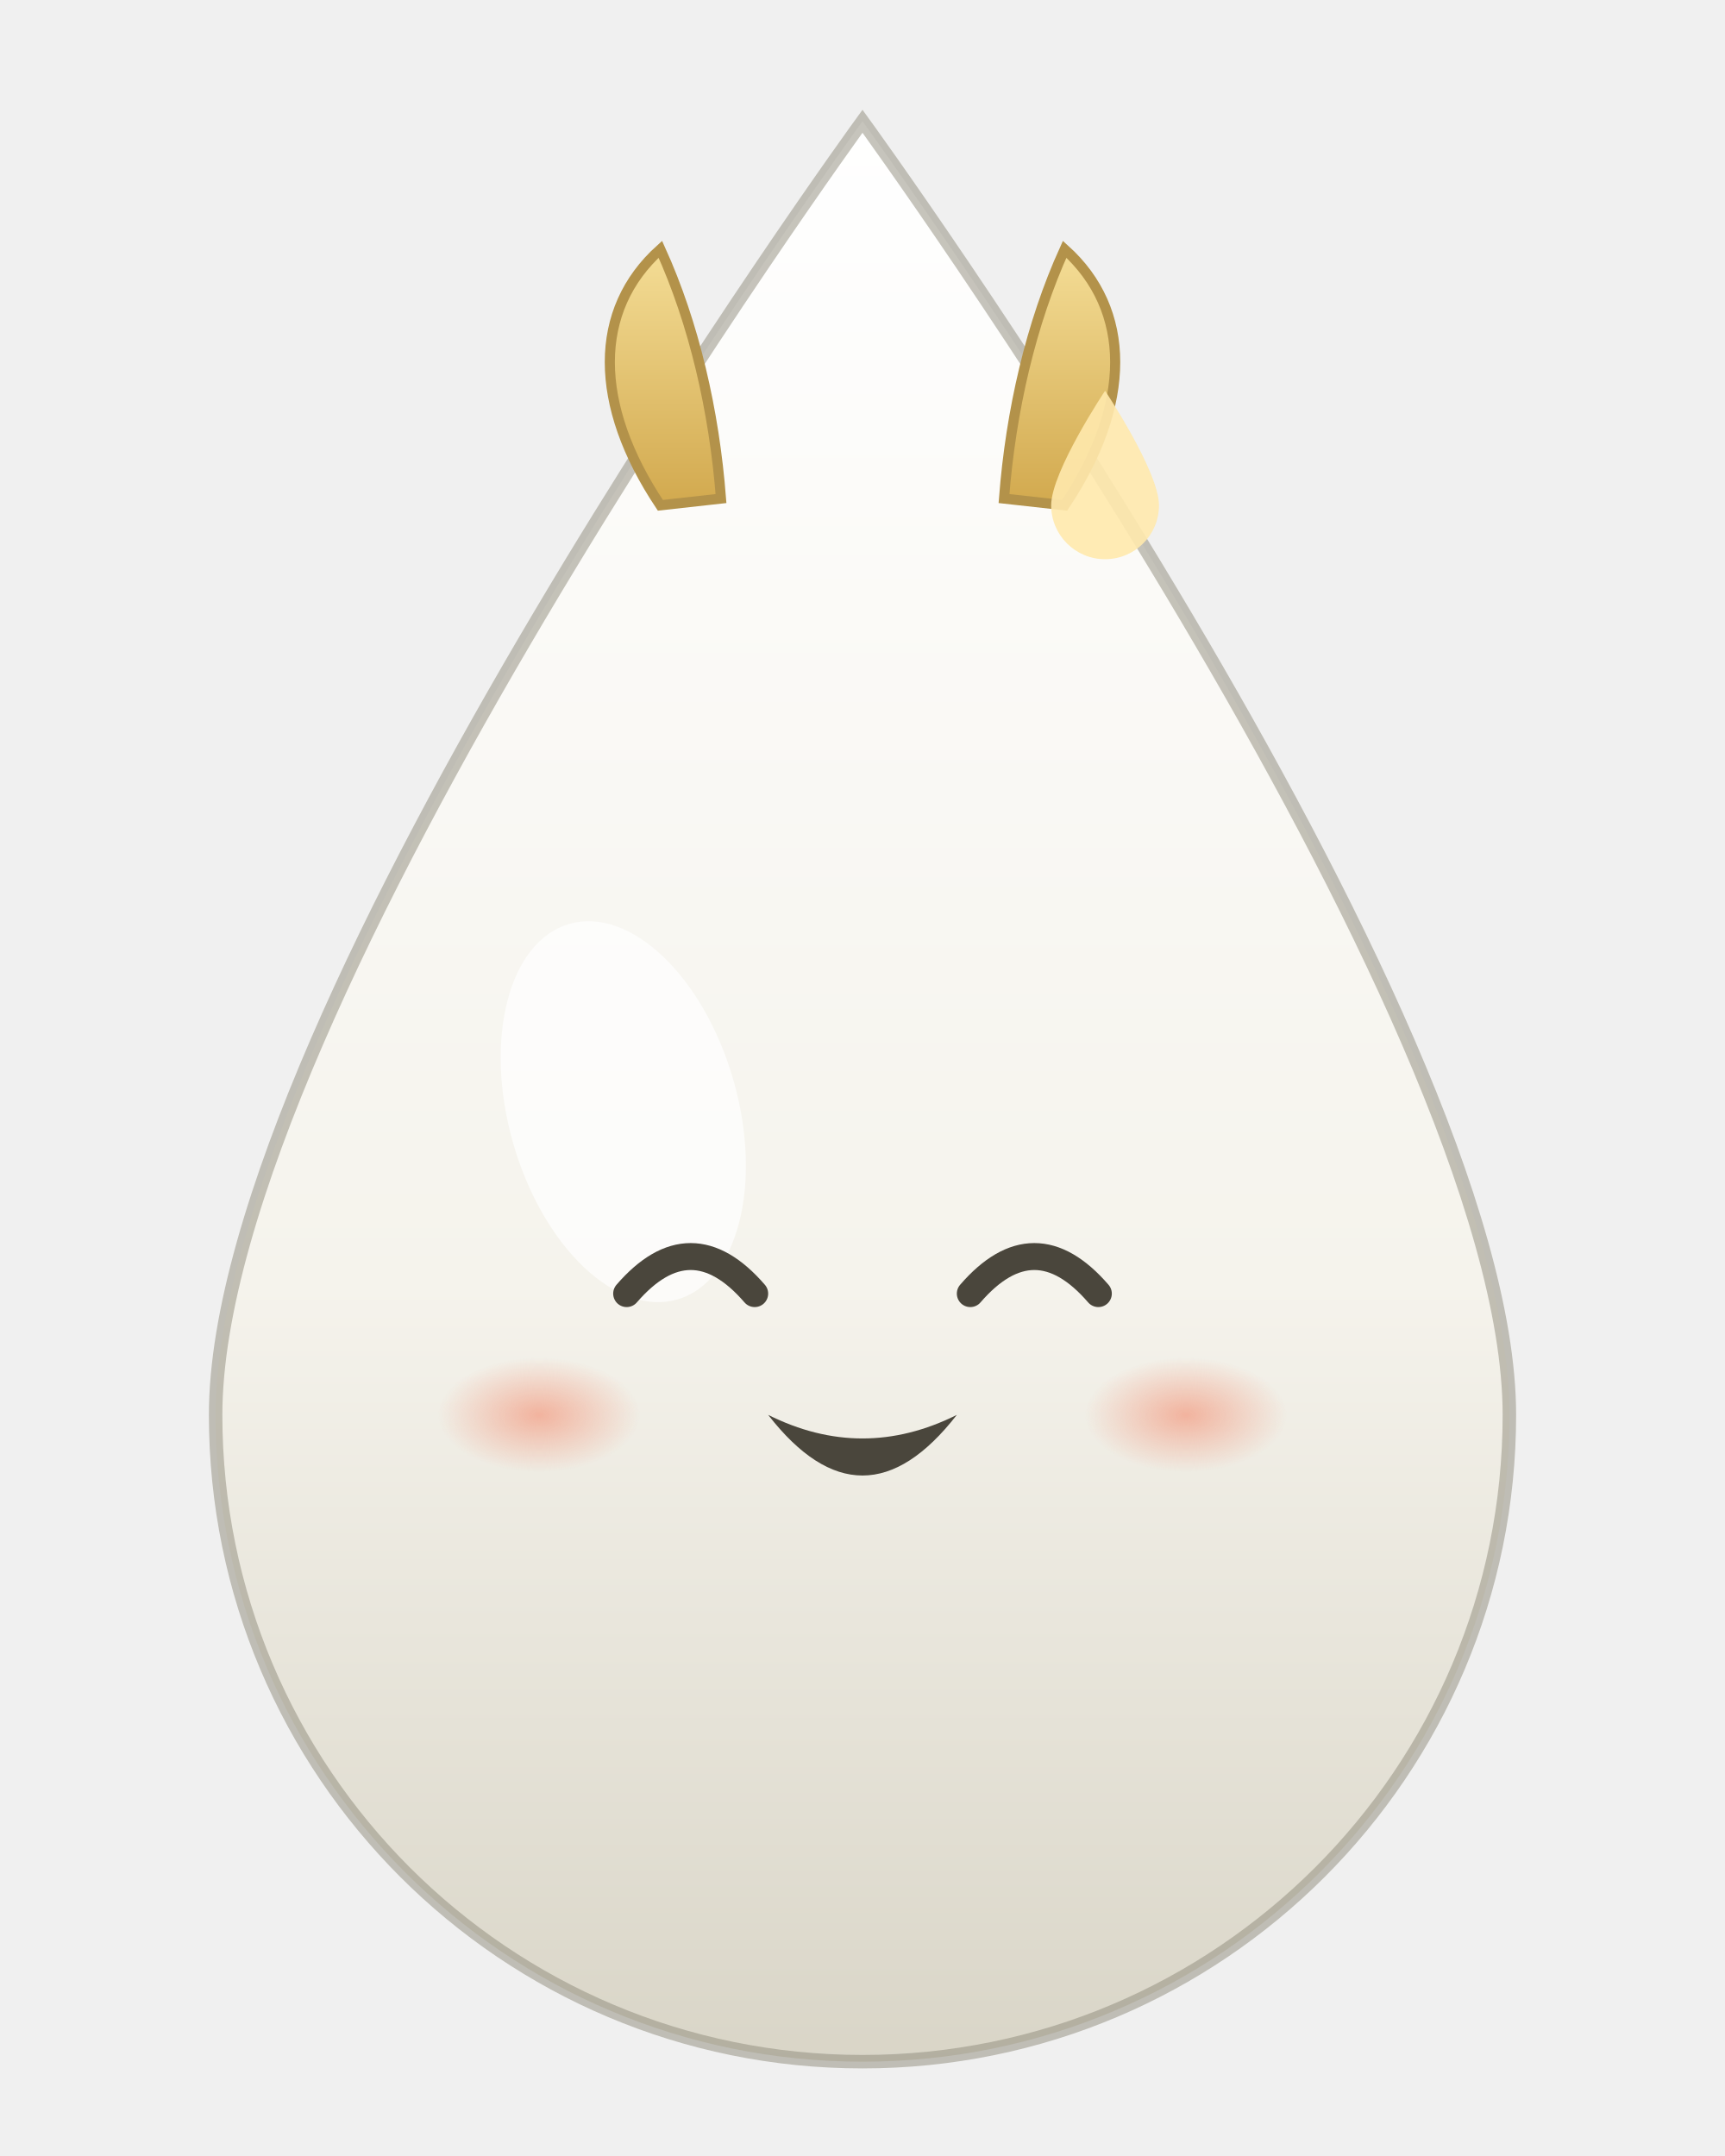
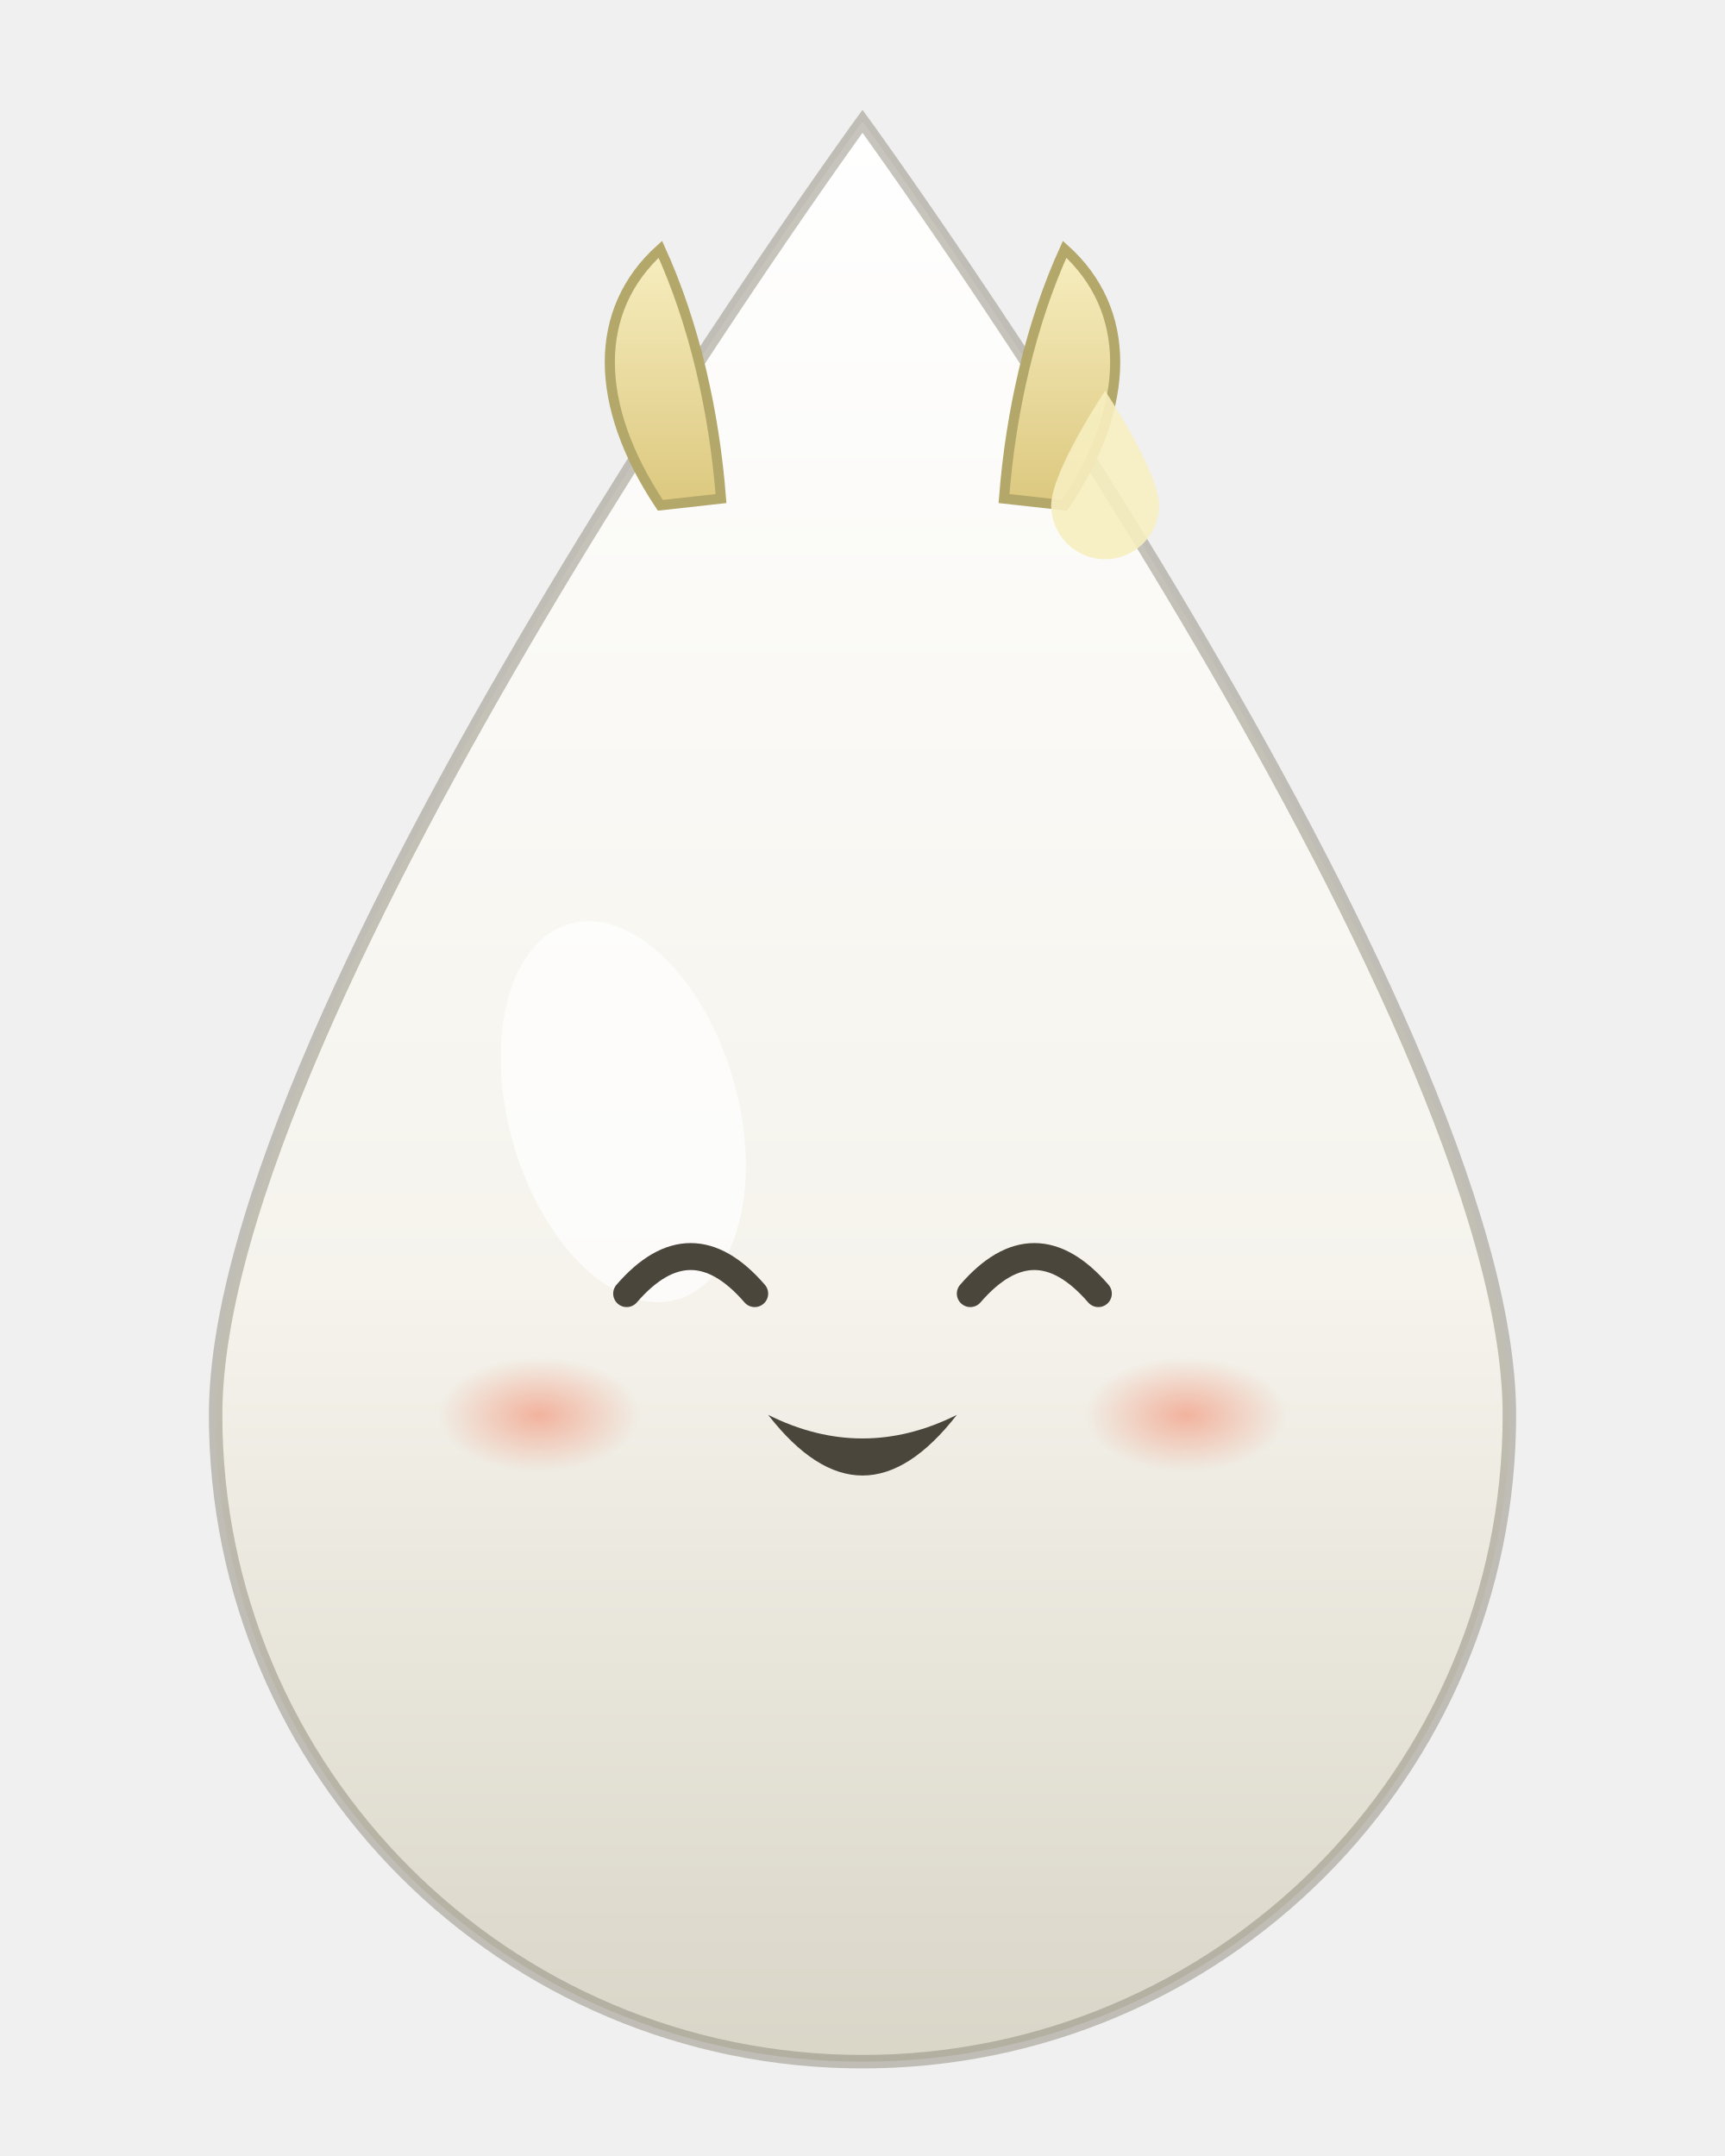
<svg xmlns="http://www.w3.org/2000/svg" width="512" height="640" viewBox="0 0 512 640">
  <defs>
    <linearGradient id="body" x1="0" y1="0" x2="0" y2="1">
      <stop offset="0" stop-color="#ffffff" />
      <stop offset="0.6" stop-color="#f5f3ec" />
      <stop offset="1" stop-color="#d9d5c7" />
    </linearGradient>
    <radialGradient id="blush" cx="0.5" cy="0.5" r="0.5">
      <stop offset="0" stop-color="#f2a48c" stop-opacity="0.8" />
      <stop offset="1" stop-color="#f2a48c" stop-opacity="0" />
    </radialGradient>
    <linearGradient id="horn" x1="0" y1="0" x2="0" y2="1">
-       <stop offset="0" stop-color="#f4dd96" />
-       <stop offset="1" stop-color="#d2a94e" />
+       <stop offset="0" stop-color="#f7eec0" />
+       <stop offset="1" stop-color="#dcc87e" />
    </linearGradient>
  </defs>
  <path d="M256 36 C 256 36 448 300 448 420 A 192 192 0 1 1 64 420 C 64 300 256 36 256 36 Z" fill="url(#body)" stroke="#8f8b7a" stroke-width="4" stroke-opacity="0.5" />
  <ellipse cx="185" cy="330" rx="34" ry="58" fill="#ffffff" opacity="0.7" transform="rotate(-16 185 330)" />
-   <path d="M196 150 C 176 120 176 92 196 74 C 206 96 212 122 214 148 Z" fill="url(#horn)" stroke="#b3924a" stroke-width="3" />
-   <path d="M316 150 C 336 120 336 92 316 74 C 306 96 300 122 298 148 Z" fill="url(#horn)" stroke="#b3924a" stroke-width="3" />
+   <path d="M196 150 C 176 120 176 92 196 74 C 206 96 212 122 214 148 Z" fill="url(#horn)" stroke="#b3a76a" stroke-width="3" />
+   <path d="M316 150 C 336 120 336 92 316 74 C 306 96 300 122 298 148 Z" fill="url(#horn)" stroke="#b3a76a" stroke-width="3" />
  <path d="M186 384 Q 205 362 224 384" fill="none" stroke="#4a463c" stroke-width="8" stroke-linecap="round" />
  <path d="M288 384 Q 307 362 326 384" fill="none" stroke="#4a463c" stroke-width="8" stroke-linecap="round" />
  <path d="M228 420 Q 256 456 284 420 Q 256 434 228 420 Z" fill="#4a463c" />
  <ellipse cx="160" cy="420" rx="30" ry="17" fill="url(#blush)" />
  <ellipse cx="352" cy="420" rx="30" ry="17" fill="url(#blush)" />
-   <path d="M328 116 C 328 116 344 140 344 150 A 16 16 0 1 1 312 150 C 312 140 328 116 328 116 Z" fill="#ffe9ad" opacity="0.9" />
+   <path d="M328 116 C 328 116 344 140 344 150 A 16 16 0 1 1 312 150 C 312 140 328 116 328 116 Z" fill="#f7eec0" opacity="0.9" />
</svg>
